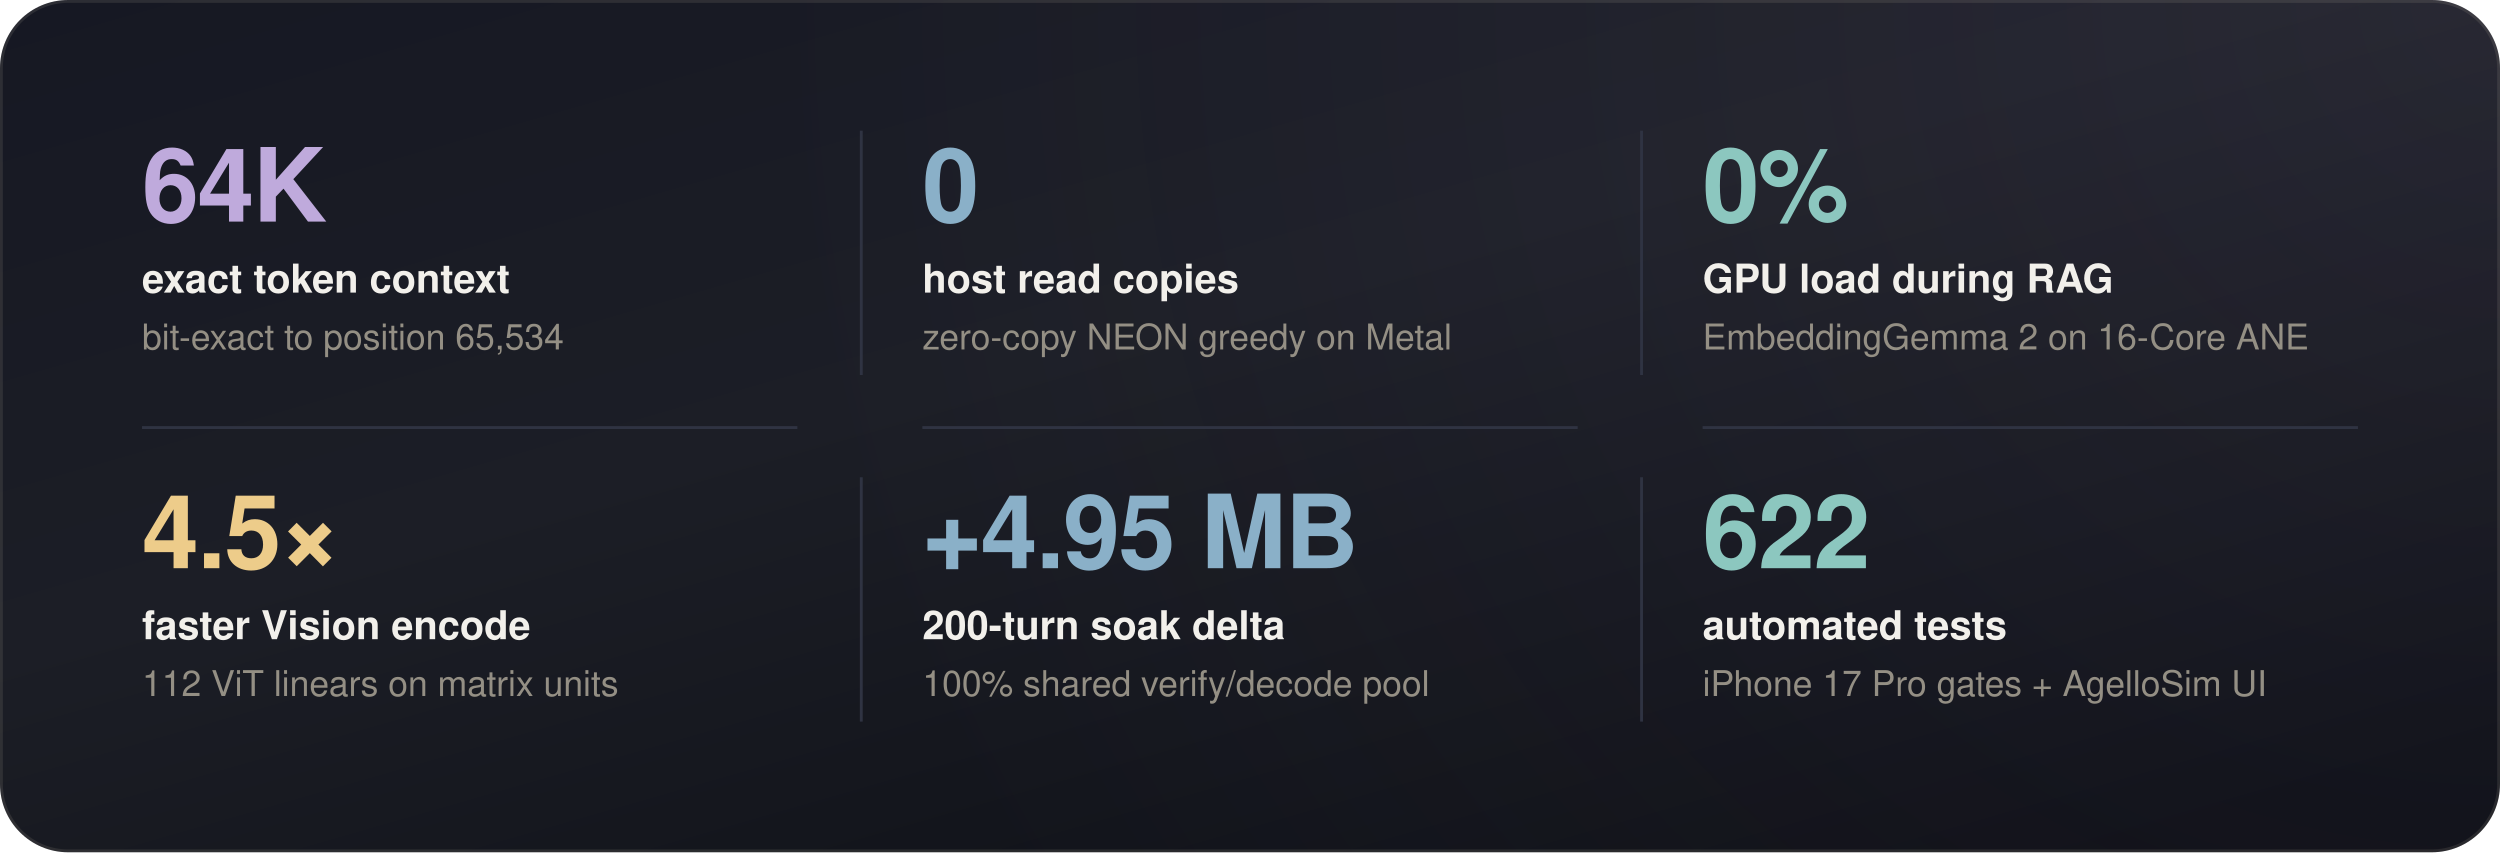
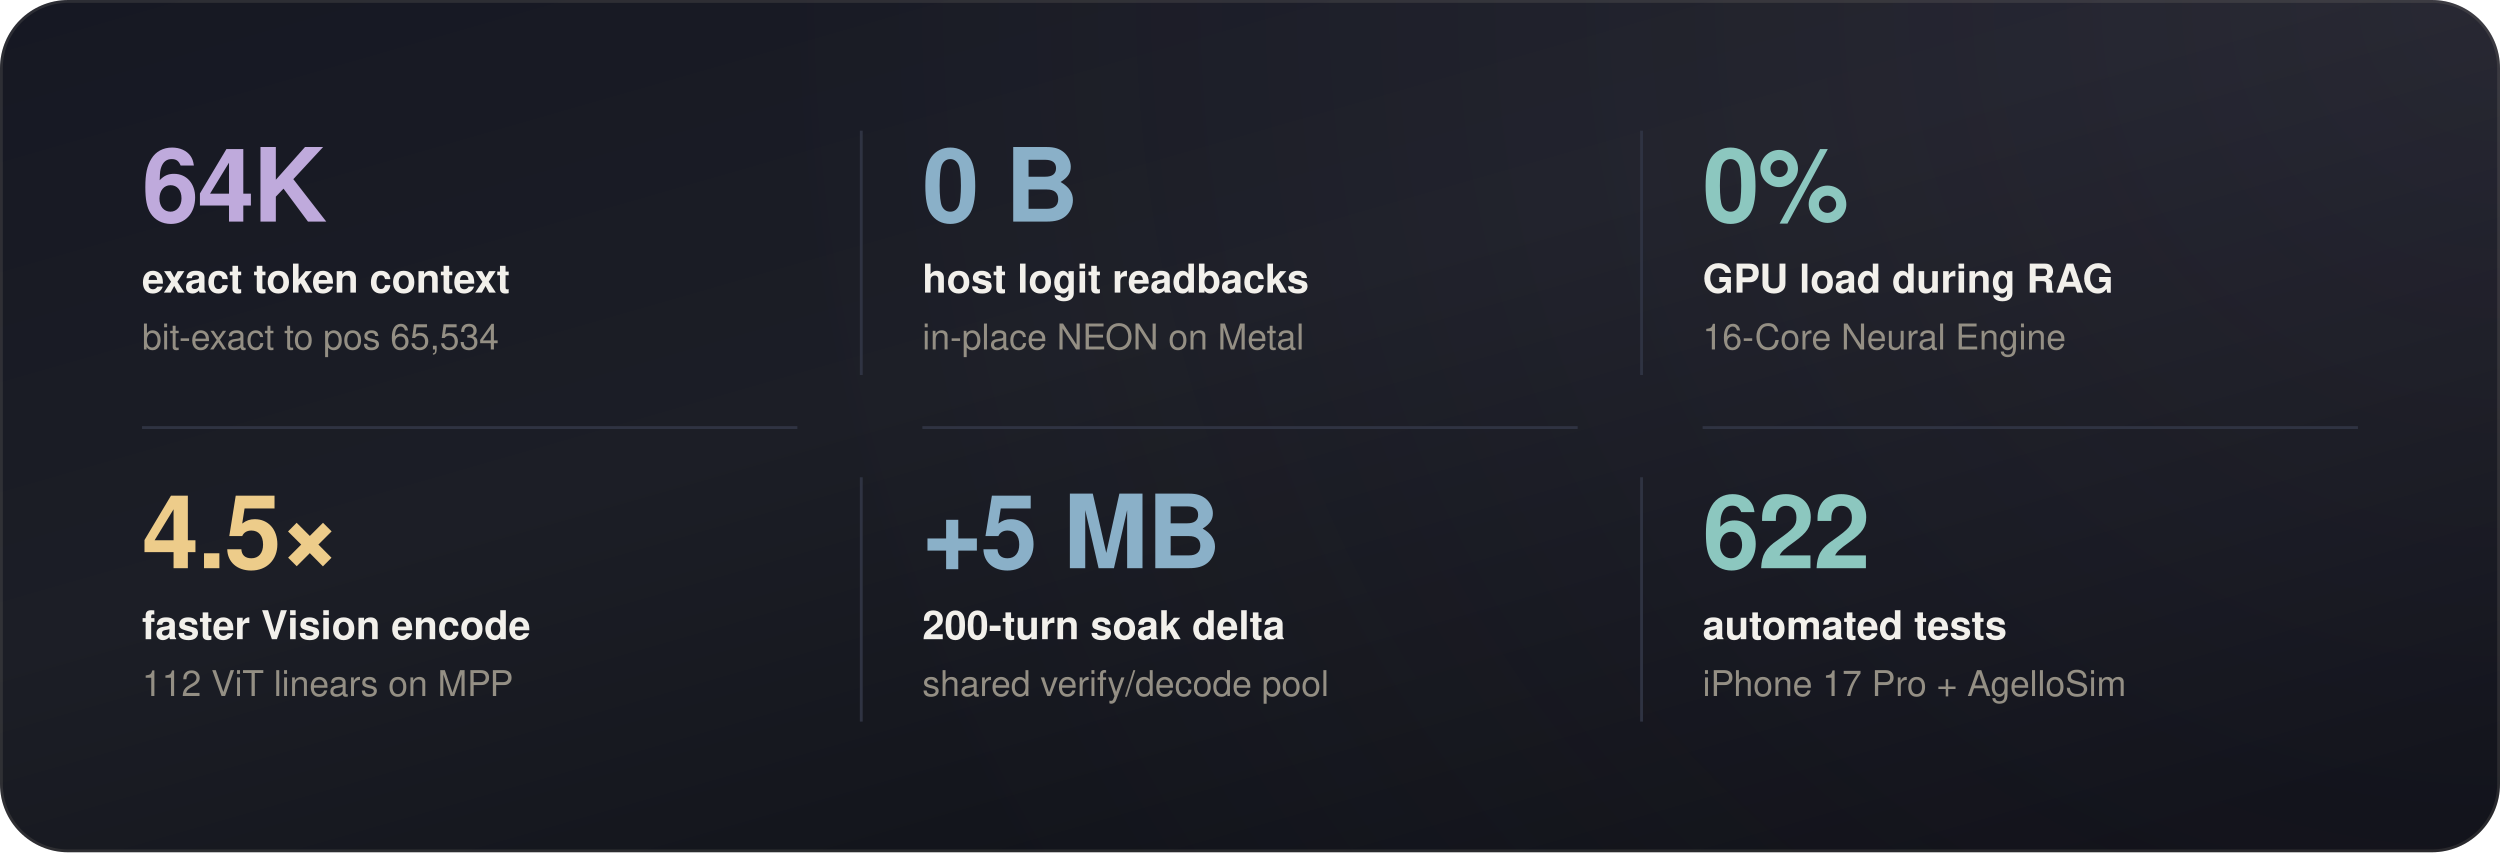
<svg xmlns="http://www.w3.org/2000/svg" width="880" height="300" viewBox="0 0 880 300" role="img" aria-labelledby="title desc">
  <defs>
    <linearGradient id="canvas" x1="0" y1="0" x2="0.85" y2="1">
      <stop offset="0" stop-color="#161823" />
      <stop offset="0.45" stop-color="#1C1E26" />
      <stop offset="1" stop-color="#0C0E14" />
    </linearGradient>
    <radialGradient id="glow0" cx="880" cy="0" r="616" gradientUnits="userSpaceOnUse">
      <stop offset="0" stop-color="#BFAADC" stop-opacity="0.08" />
      <stop offset="1" stop-color="#BFAADC" stop-opacity="0" />
    </radialGradient>
  </defs>
  <rect width="880" height="300" rx="24" fill="url(#canvas)" />
  <rect width="880" height="300" rx="24" fill="url(#glow0)" />
  <rect x="0.5" y="0.5" width="879" height="299" rx="23.5" fill="none" stroke="#F7EBD1" stroke-opacity="0.10" />
  <text x="50" y="78" font-family="ui-rounded, 'SF Pro Rounded', -apple-system, BlinkMacSystemFont, 'Segoe UI', Helvetica, Arial, sans-serif" font-size="36" font-weight="700" fill="#BFAADC" letter-spacing="-0.5">64K</text>
  <text x="50" y="103" font-family="-apple-system, BlinkMacSystemFont, 'SF Pro Text', 'Segoe UI', Helvetica, Arial, sans-serif" font-size="14" font-weight="600" fill="#F2F0EB">exact token context</text>
-   <text x="50" y="123" font-family="-apple-system, BlinkMacSystemFont, 'SF Pro Text', 'Segoe UI', Helvetica, Arial, sans-serif" font-size="12.5" font-weight="400" fill="#948F84">bit-exact to position 65,534</text>
+   <text x="50" y="123" font-family="-apple-system, BlinkMacSystemFont, 'SF Pro Text', 'Segoe UI', Helvetica, Arial, sans-serif" font-size="12.5" font-weight="400" fill="#948F84">bit-exact to pos 65,534</text>
  <rect x="302.67" y="46" width="1" height="86" fill="#2F3342" />
-   <text x="324.67" y="78" font-family="ui-rounded, 'SF Pro Rounded', -apple-system, BlinkMacSystemFont, 'Segoe UI', Helvetica, Arial, sans-serif" font-size="36" font-weight="700" fill="#8AB0C8" letter-spacing="-0.5">0</text>
-   <text x="324.67" y="103" font-family="-apple-system, BlinkMacSystemFont, 'SF Pro Text', 'Segoe UI', Helvetica, Arial, sans-serif" font-size="14" font-weight="600" fill="#F2F0EB">host read copies</text>
-   <text x="324.67" y="123" font-family="-apple-system, BlinkMacSystemFont, 'SF Pro Text', 'Segoe UI', Helvetica, Arial, sans-serif" font-size="12.5" font-weight="400" fill="#948F84">zero-copy NEON greedy on Metal</text>
+   <text x="324.67" y="78" font-family="ui-rounded, 'SF Pro Rounded', -apple-system, BlinkMacSystemFont, 'Segoe UI', Helvetica, Arial, sans-serif" font-size="36" font-weight="700" fill="#8AB0C8" letter-spacing="-0.5">0 B</text>
+   <text x="324.67" y="103" font-family="-apple-system, BlinkMacSystemFont, 'SF Pro Text', 'Segoe UI', Helvetica, Arial, sans-serif" font-size="14" font-weight="600" fill="#F2F0EB">host logit readbacks</text>
+   <text x="324.67" y="123" font-family="-apple-system, BlinkMacSystemFont, 'SF Pro Text', 'Segoe UI', Helvetica, Arial, sans-serif" font-size="12.5" font-weight="400" fill="#948F84">in-place NEON on Metal</text>
  <rect x="577.33" y="46" width="1" height="86" fill="#2F3342" />
  <text x="599.33" y="78" font-family="ui-rounded, 'SF Pro Rounded', -apple-system, BlinkMacSystemFont, 'Segoe UI', Helvetica, Arial, sans-serif" font-size="36" font-weight="700" fill="#8CC7BF" letter-spacing="-0.5">0%</text>
  <text x="599.33" y="103" font-family="-apple-system, BlinkMacSystemFont, 'SF Pro Text', 'Segoe UI', Helvetica, Arial, sans-serif" font-size="14" font-weight="600" fill="#F2F0EB">GPU load during RAG</text>
-   <text x="599.33" y="123" font-family="-apple-system, BlinkMacSystemFont, 'SF Pro Text', 'Segoe UI', Helvetica, Arial, sans-serif" font-size="12.5" font-weight="400" fill="#948F84">EmbeddingGemma 2 on 16-Core ANE</text>
+   <text x="599.33" y="123" font-family="-apple-system, BlinkMacSystemFont, 'SF Pro Text', 'Segoe UI', Helvetica, Arial, sans-serif" font-size="12.5" font-weight="400" fill="#948F84">16-Core Neural Engine</text>
  <rect x="50" y="150" width="230.67" height="1" fill="#2F3342" />
  <text x="50" y="200" font-family="ui-rounded, 'SF Pro Rounded', -apple-system, BlinkMacSystemFont, 'Segoe UI', Helvetica, Arial, sans-serif" font-size="36" font-weight="700" fill="#EDCC8A" letter-spacing="-0.5">4.5×</text>
  <text x="50" y="225" font-family="-apple-system, BlinkMacSystemFont, 'SF Pro Text', 'Segoe UI', Helvetica, Arial, sans-serif" font-size="14" font-weight="600" fill="#F2F0EB">faster Vision encode</text>
-   <text x="50" y="245" font-family="-apple-system, BlinkMacSystemFont, 'SF Pro Text', 'Segoe UI', Helvetica, Arial, sans-serif" font-size="12.5" font-weight="400" fill="#948F84">112 ViT linears on matrix units</text>
+   <text x="50" y="245" font-family="-apple-system, BlinkMacSystemFont, 'SF Pro Text', 'Segoe UI', Helvetica, Arial, sans-serif" font-size="12.5" font-weight="400" fill="#948F84">112 ViT linears on MPP</text>
  <rect x="302.67" y="168" width="1" height="86" fill="#2F3342" />
  <rect x="324.67" y="150" width="230.67" height="1" fill="#2F3342" />
-   <text x="324.67" y="200" font-family="ui-rounded, 'SF Pro Rounded', -apple-system, BlinkMacSystemFont, 'Segoe UI', Helvetica, Arial, sans-serif" font-size="36" font-weight="700" fill="#8AB0C8" letter-spacing="-0.5">+4.95 MB</text>
+   <text x="324.67" y="200" font-family="ui-rounded, 'SF Pro Rounded', -apple-system, BlinkMacSystemFont, 'Segoe UI', Helvetica, Arial, sans-serif" font-size="36" font-weight="700" fill="#8AB0C8" letter-spacing="-0.5">+5 MB</text>
  <text x="324.67" y="225" font-family="-apple-system, BlinkMacSystemFont, 'SF Pro Text', 'Segoe UI', Helvetica, Arial, sans-serif" font-size="14" font-weight="600" fill="#F2F0EB">200-turn soak delta</text>
-   <text x="324.67" y="245" font-family="-apple-system, BlinkMacSystemFont, 'SF Pro Text', 'Segoe UI', Helvetica, Arial, sans-serif" font-size="12.5" font-weight="400" fill="#948F84">100% shared verify/decode pool</text>
+   <text x="324.67" y="245" font-family="-apple-system, BlinkMacSystemFont, 'SF Pro Text', 'Segoe UI', Helvetica, Arial, sans-serif" font-size="12.5" font-weight="400" fill="#948F84">shared verify/decode pool</text>
  <rect x="577.33" y="168" width="1" height="86" fill="#2F3342" />
  <rect x="599.33" y="150" width="230.67" height="1" fill="#2F3342" />
  <text x="599.33" y="200" font-family="ui-rounded, 'SF Pro Rounded', -apple-system, BlinkMacSystemFont, 'Segoe UI', Helvetica, Arial, sans-serif" font-size="36" font-weight="700" fill="#8CC7BF" letter-spacing="-0.5">622</text>
  <text x="599.33" y="225" font-family="-apple-system, BlinkMacSystemFont, 'SF Pro Text', 'Segoe UI', Helvetica, Arial, sans-serif" font-size="14" font-weight="600" fill="#F2F0EB">automated tests</text>
-   <text x="599.33" y="245" font-family="-apple-system, BlinkMacSystemFont, 'SF Pro Text', 'Segoe UI', Helvetica, Arial, sans-serif" font-size="12.5" font-weight="400" fill="#948F84">iPhone 17 Pro gates + AgelloSim UI</text>
+   <text x="599.33" y="245" font-family="-apple-system, BlinkMacSystemFont, 'SF Pro Text', 'Segoe UI', Helvetica, Arial, sans-serif" font-size="12.5" font-weight="400" fill="#948F84">iPhone 17 Pro + AgelloSim</text>
</svg>
